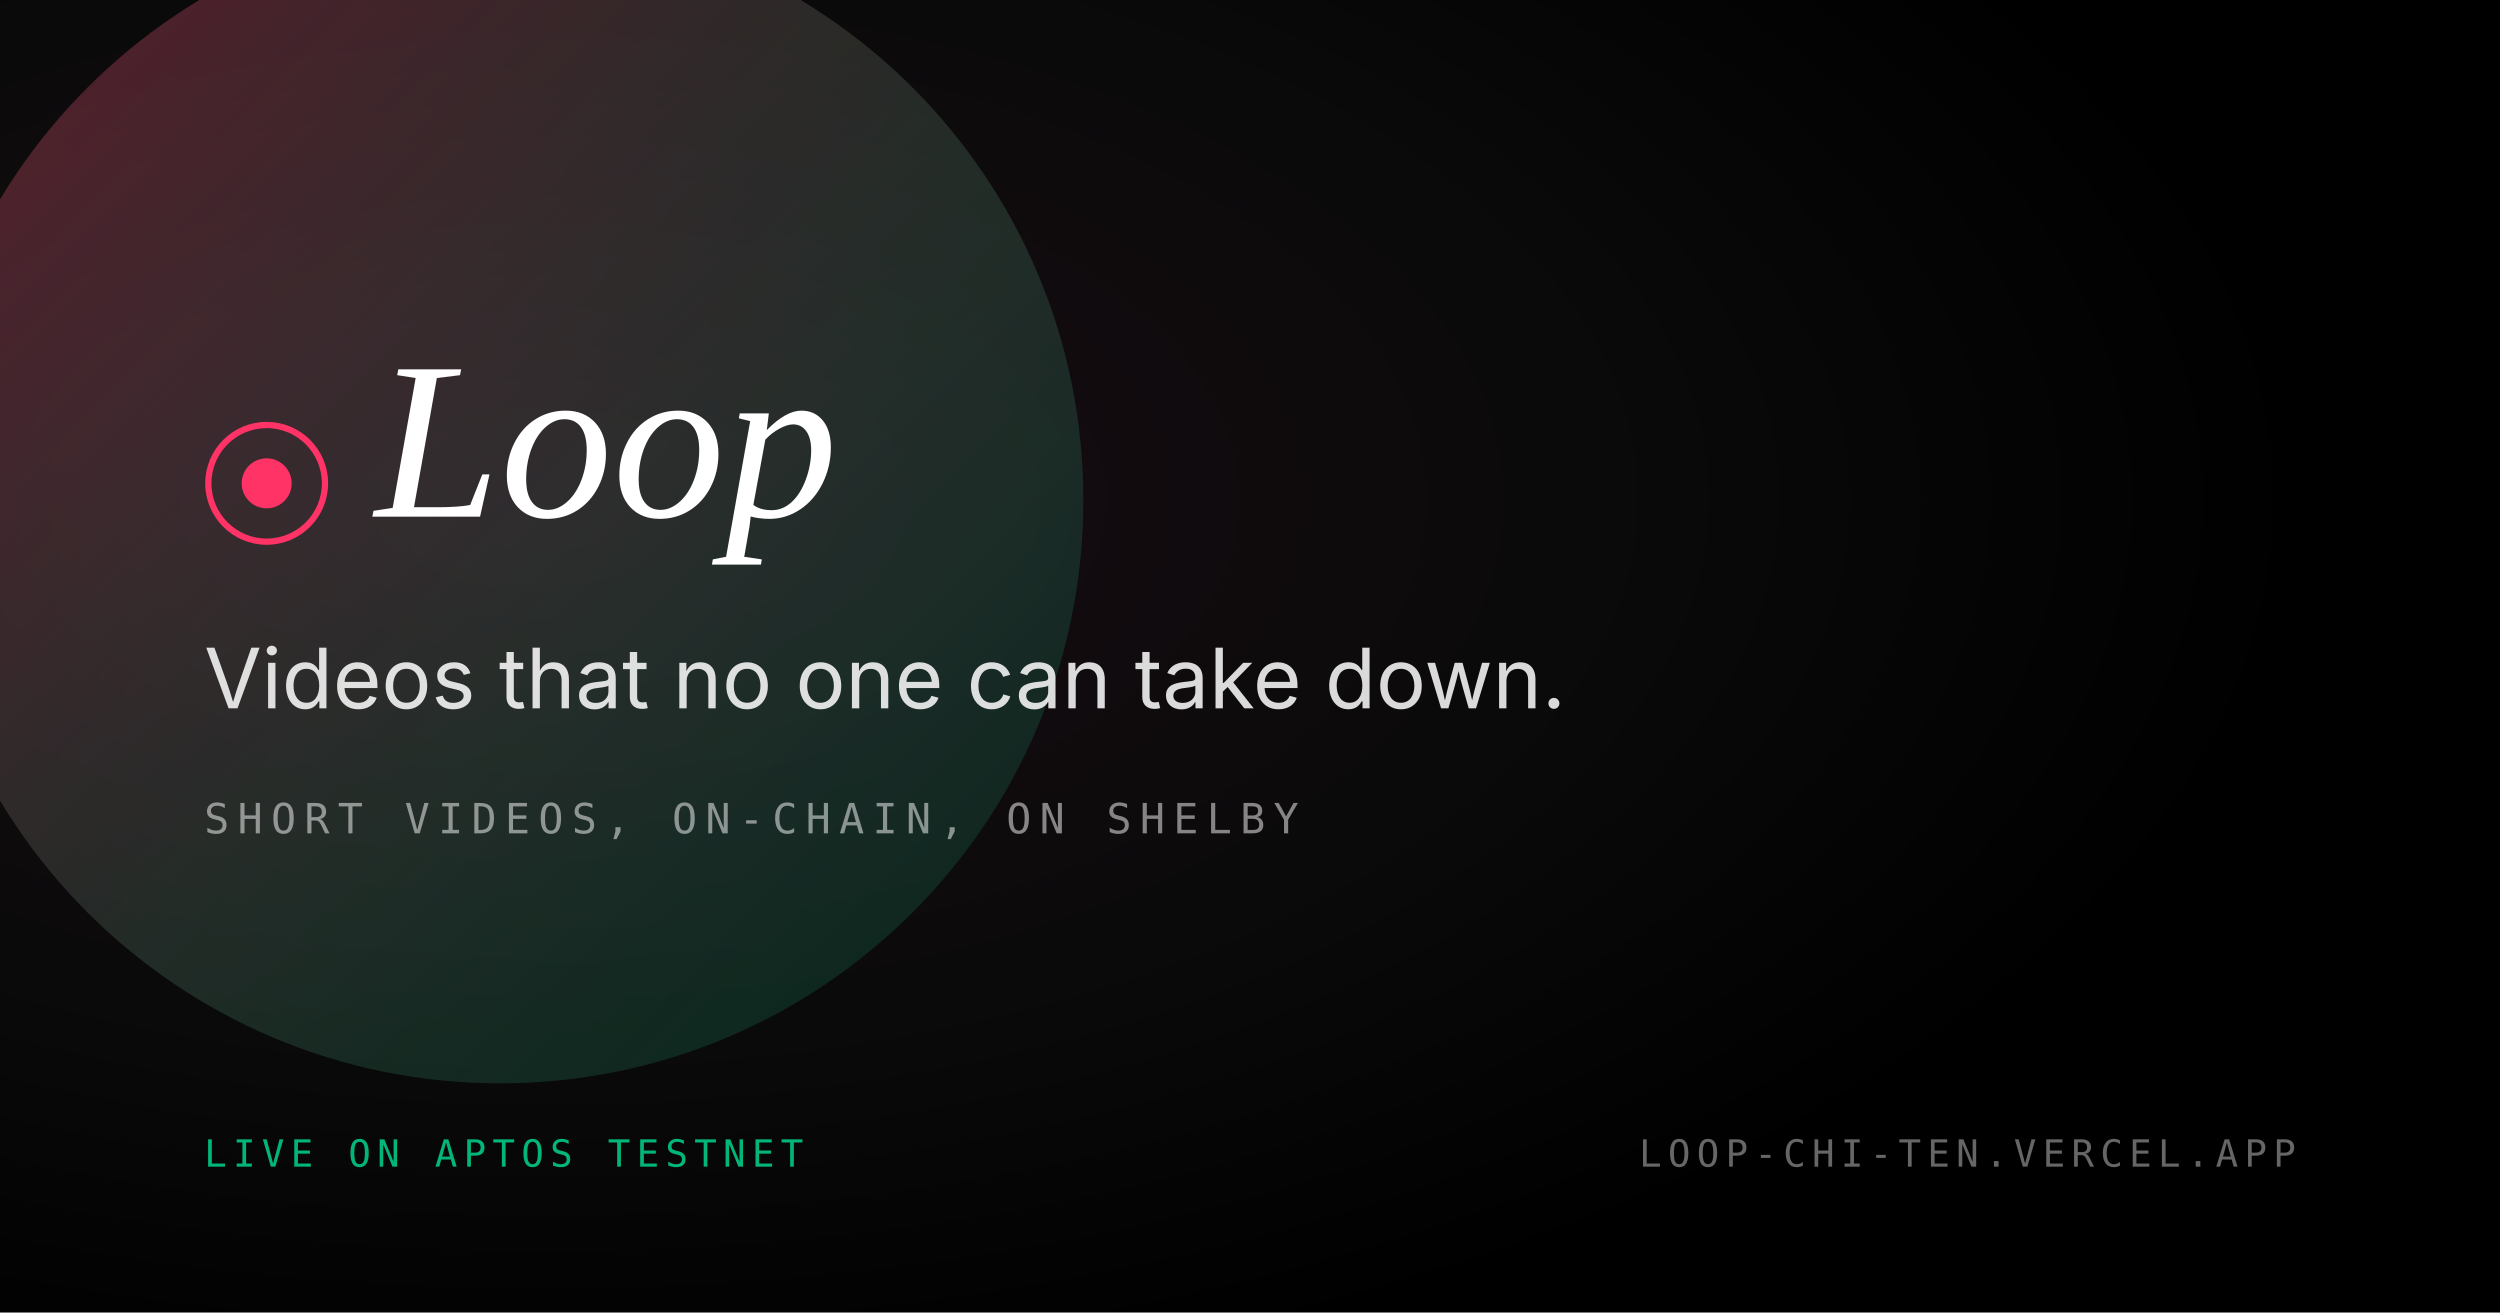
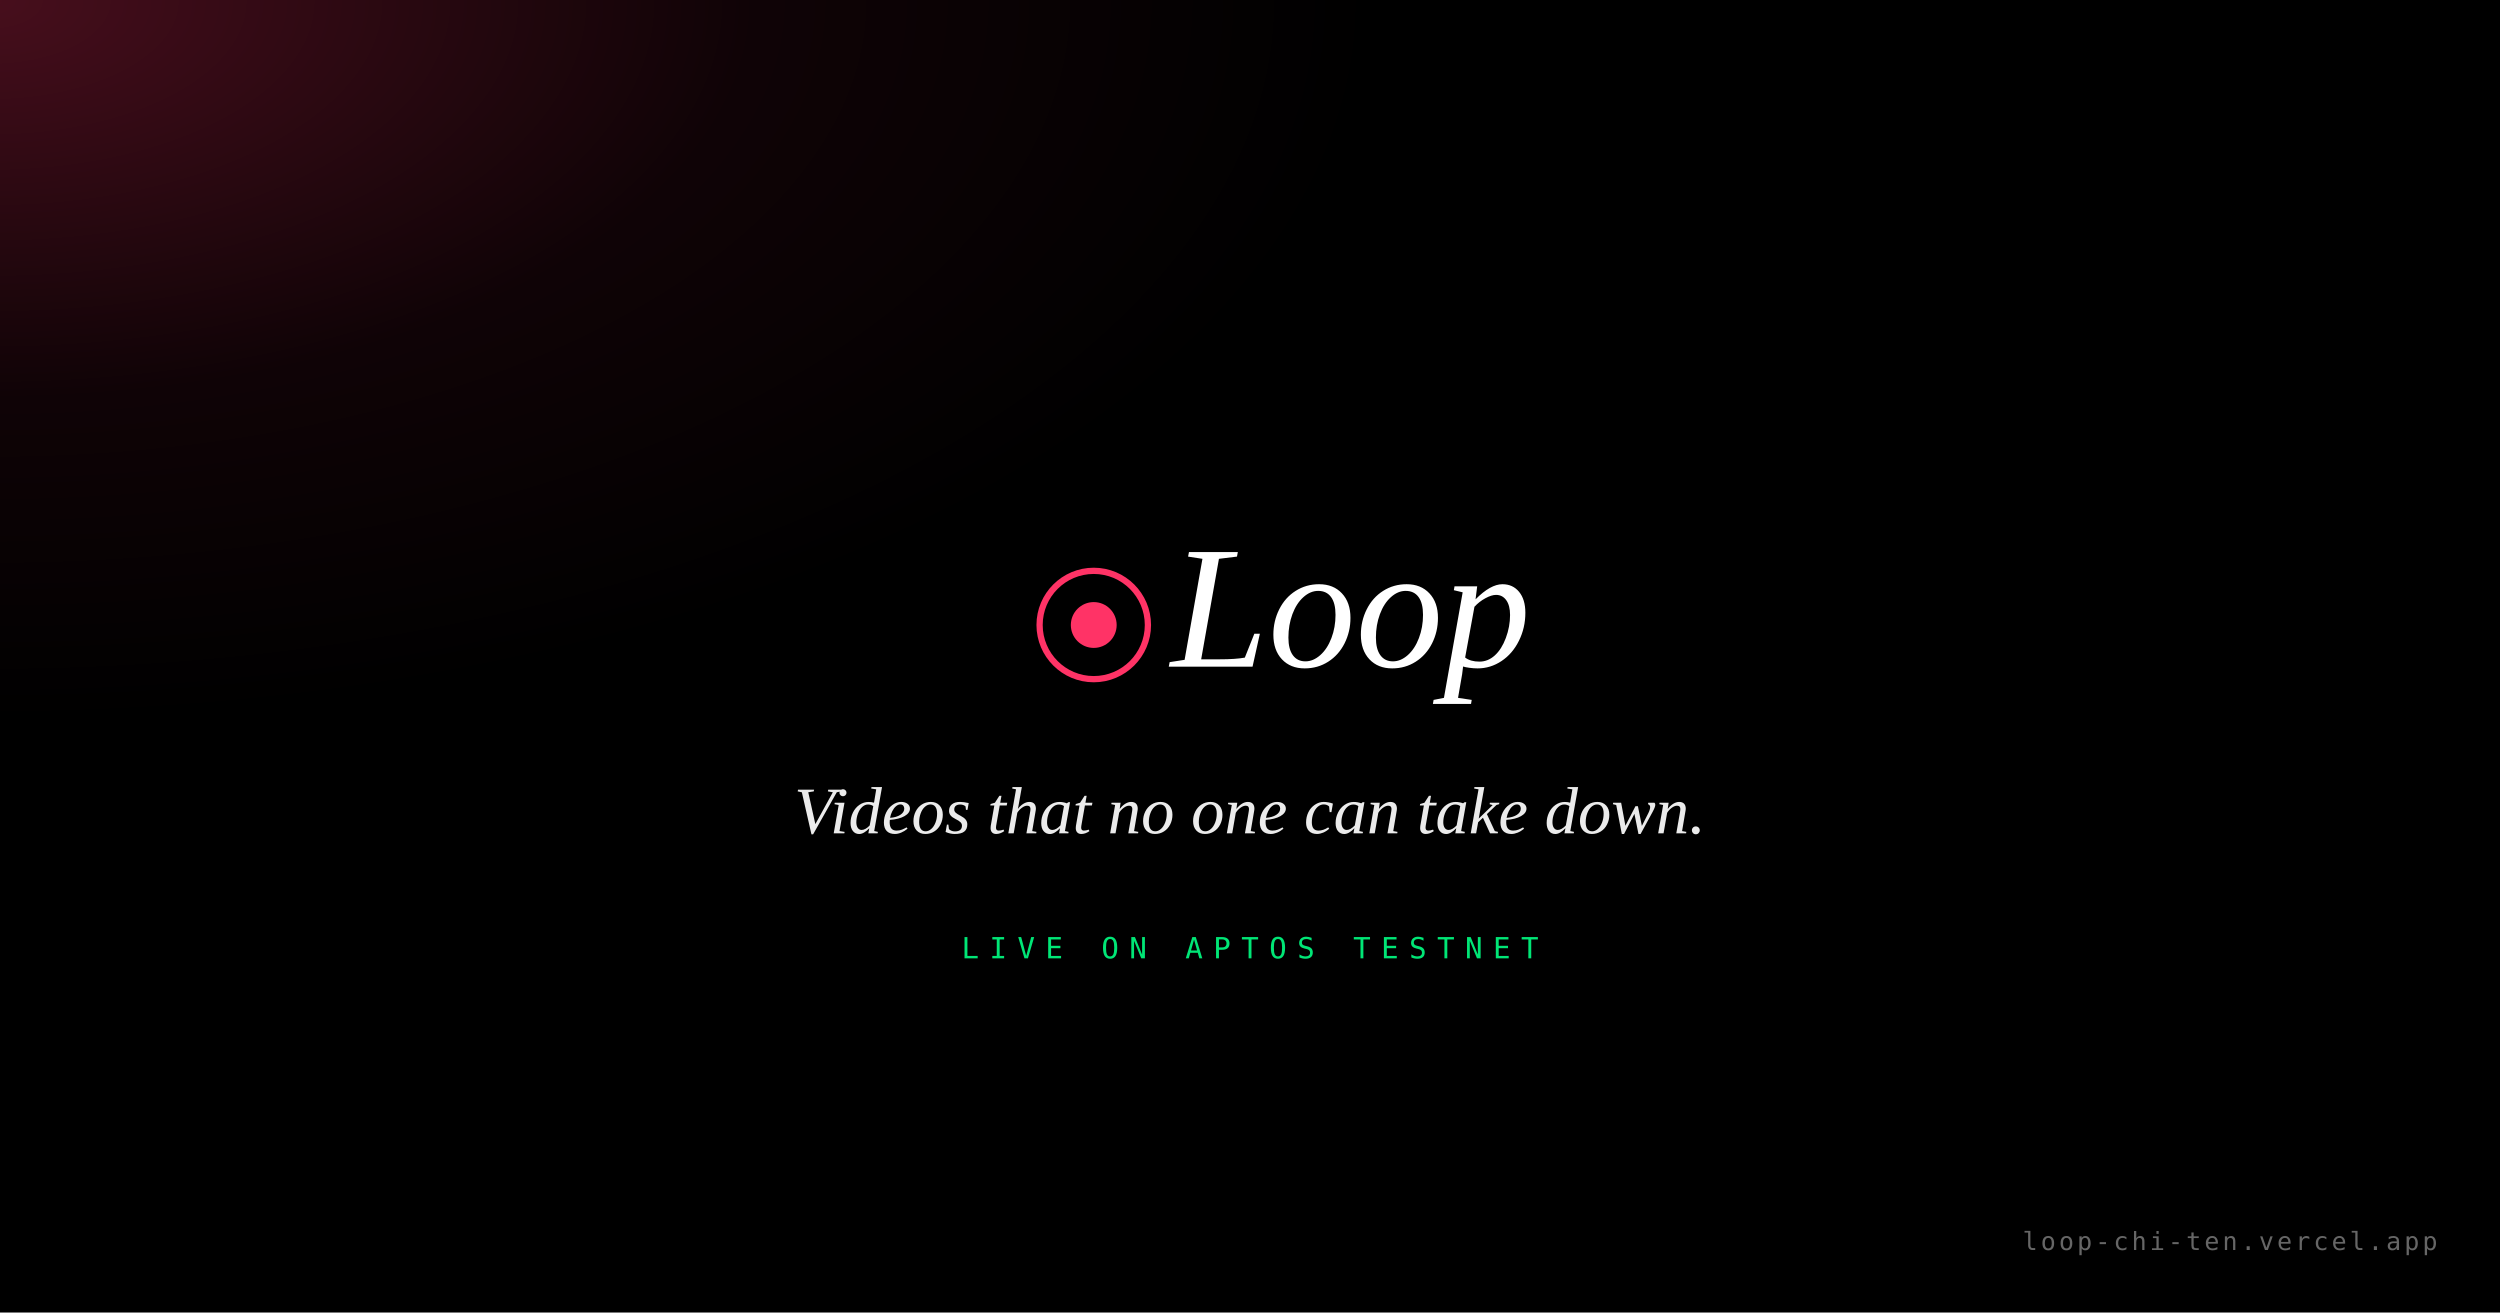
<svg xmlns="http://www.w3.org/2000/svg" viewBox="0 0 1200 630" width="1200" height="630">
  <defs>
-     <radialGradient id="bg" cx="22%" cy="38%" r="70%">
-       <stop offset="0%" stop-color="#1a0d14" />
-       <stop offset="60%" stop-color="#0a0a0a" />
-       <stop offset="100%" stop-color="#000000" />
+     <radialGradient id="cornerGlow" cx="0%" cy="0%" r="55%">
+       <stop offset="0%" stop-color="#ff3366" stop-opacity="0.28" />
+       <stop offset="55%" stop-color="#ff3366" stop-opacity="0.06" />
+       <stop offset="100%" stop-color="#ff3366" stop-opacity="0" />
    </radialGradient>
-     <linearGradient id="accentGlow" x1="0%" y1="0%" x2="100%" y2="100%">
-       <stop offset="0%" stop-color="#ff3366" stop-opacity="0.35" />
-       <stop offset="100%" stop-color="#00ffaa" stop-opacity="0.10" />
-     </linearGradient>
  </defs>
-   <rect width="1200" height="630" fill="url(#bg)" />
-   <circle cx="240" cy="240" r="280" fill="url(#accentGlow)" />
-   <g transform="translate(96, 200)">
-     <circle cx="32" cy="32" r="28" fill="none" stroke="#ff3366" stroke-width="3" />
-     <circle cx="32" cy="32" r="12" fill="#ff3366" />
+   <rect width="1200" height="630" fill="#000000" />
+   <rect width="1200" height="630" fill="url(#cornerGlow)" />
+   <g transform="translate(495, 270)">
+     <circle cx="30" cy="30" r="26" fill="none" stroke="#ff3366" stroke-width="3" />
+     <circle cx="30" cy="30" r="11" fill="#ff3366" />
  </g>
-   <text x="180" y="248" font-family="Georgia, 'Times New Roman', serif" font-style="italic" font-size="108" font-weight="400" fill="#ffffff">
+   <text x="562" y="320" font-family="'Instrument Serif', Georgia, 'Times New Roman', serif" font-style="italic" font-size="84" font-weight="400" fill="#ffffff">
    Loop
  </text>
-   <text x="98" y="340" font-family="-apple-system, BlinkMacSystemFont, 'Segoe UI', Inter, sans-serif" font-size="40" font-weight="400" fill="rgba(255, 255, 255, 0.85)">
+   <text x="600" y="400" text-anchor="middle" font-family="'Instrument Serif', Georgia, 'Times New Roman', serif" font-style="italic" font-size="32" font-weight="400" fill="rgba(255, 255, 255, 0.92)">
    Videos that no one can take down.
  </text>
-   <text x="98" y="400" font-family="ui-monospace, 'SF Mono', Menlo, monospace" font-size="20" letter-spacing="4" fill="rgba(255, 255, 255, 0.5)">
-     SHORT VIDEOS, ON-CHAIN, ON SHELBY
-   </text>
-   <text x="98" y="560" font-family="ui-monospace, 'SF Mono', Menlo, monospace" font-size="18" letter-spacing="3" fill="rgba(0, 255, 170, 0.7)">
+   <text x="600" y="460" text-anchor="middle" font-family="ui-monospace, 'SF Mono', Menlo, monospace" font-size="14" letter-spacing="5" fill="#00e676">
    LIVE ON APTOS TESTNET
  </text>
-   <text x="1102" y="560" text-anchor="end" font-family="ui-monospace, 'SF Mono', Menlo, monospace" font-size="18" letter-spacing="3" fill="rgba(255, 255, 255, 0.4)">
-     LOOP-CHI-TEN.VERCEL.APP
+   <text x="1170" y="600" text-anchor="end" font-family="ui-monospace, 'SF Mono', Menlo, monospace" font-size="12" letter-spacing="1.5" fill="rgba(255, 255, 255, 0.4)">
+     loop-chi-ten.vercel.app
  </text>
</svg>
